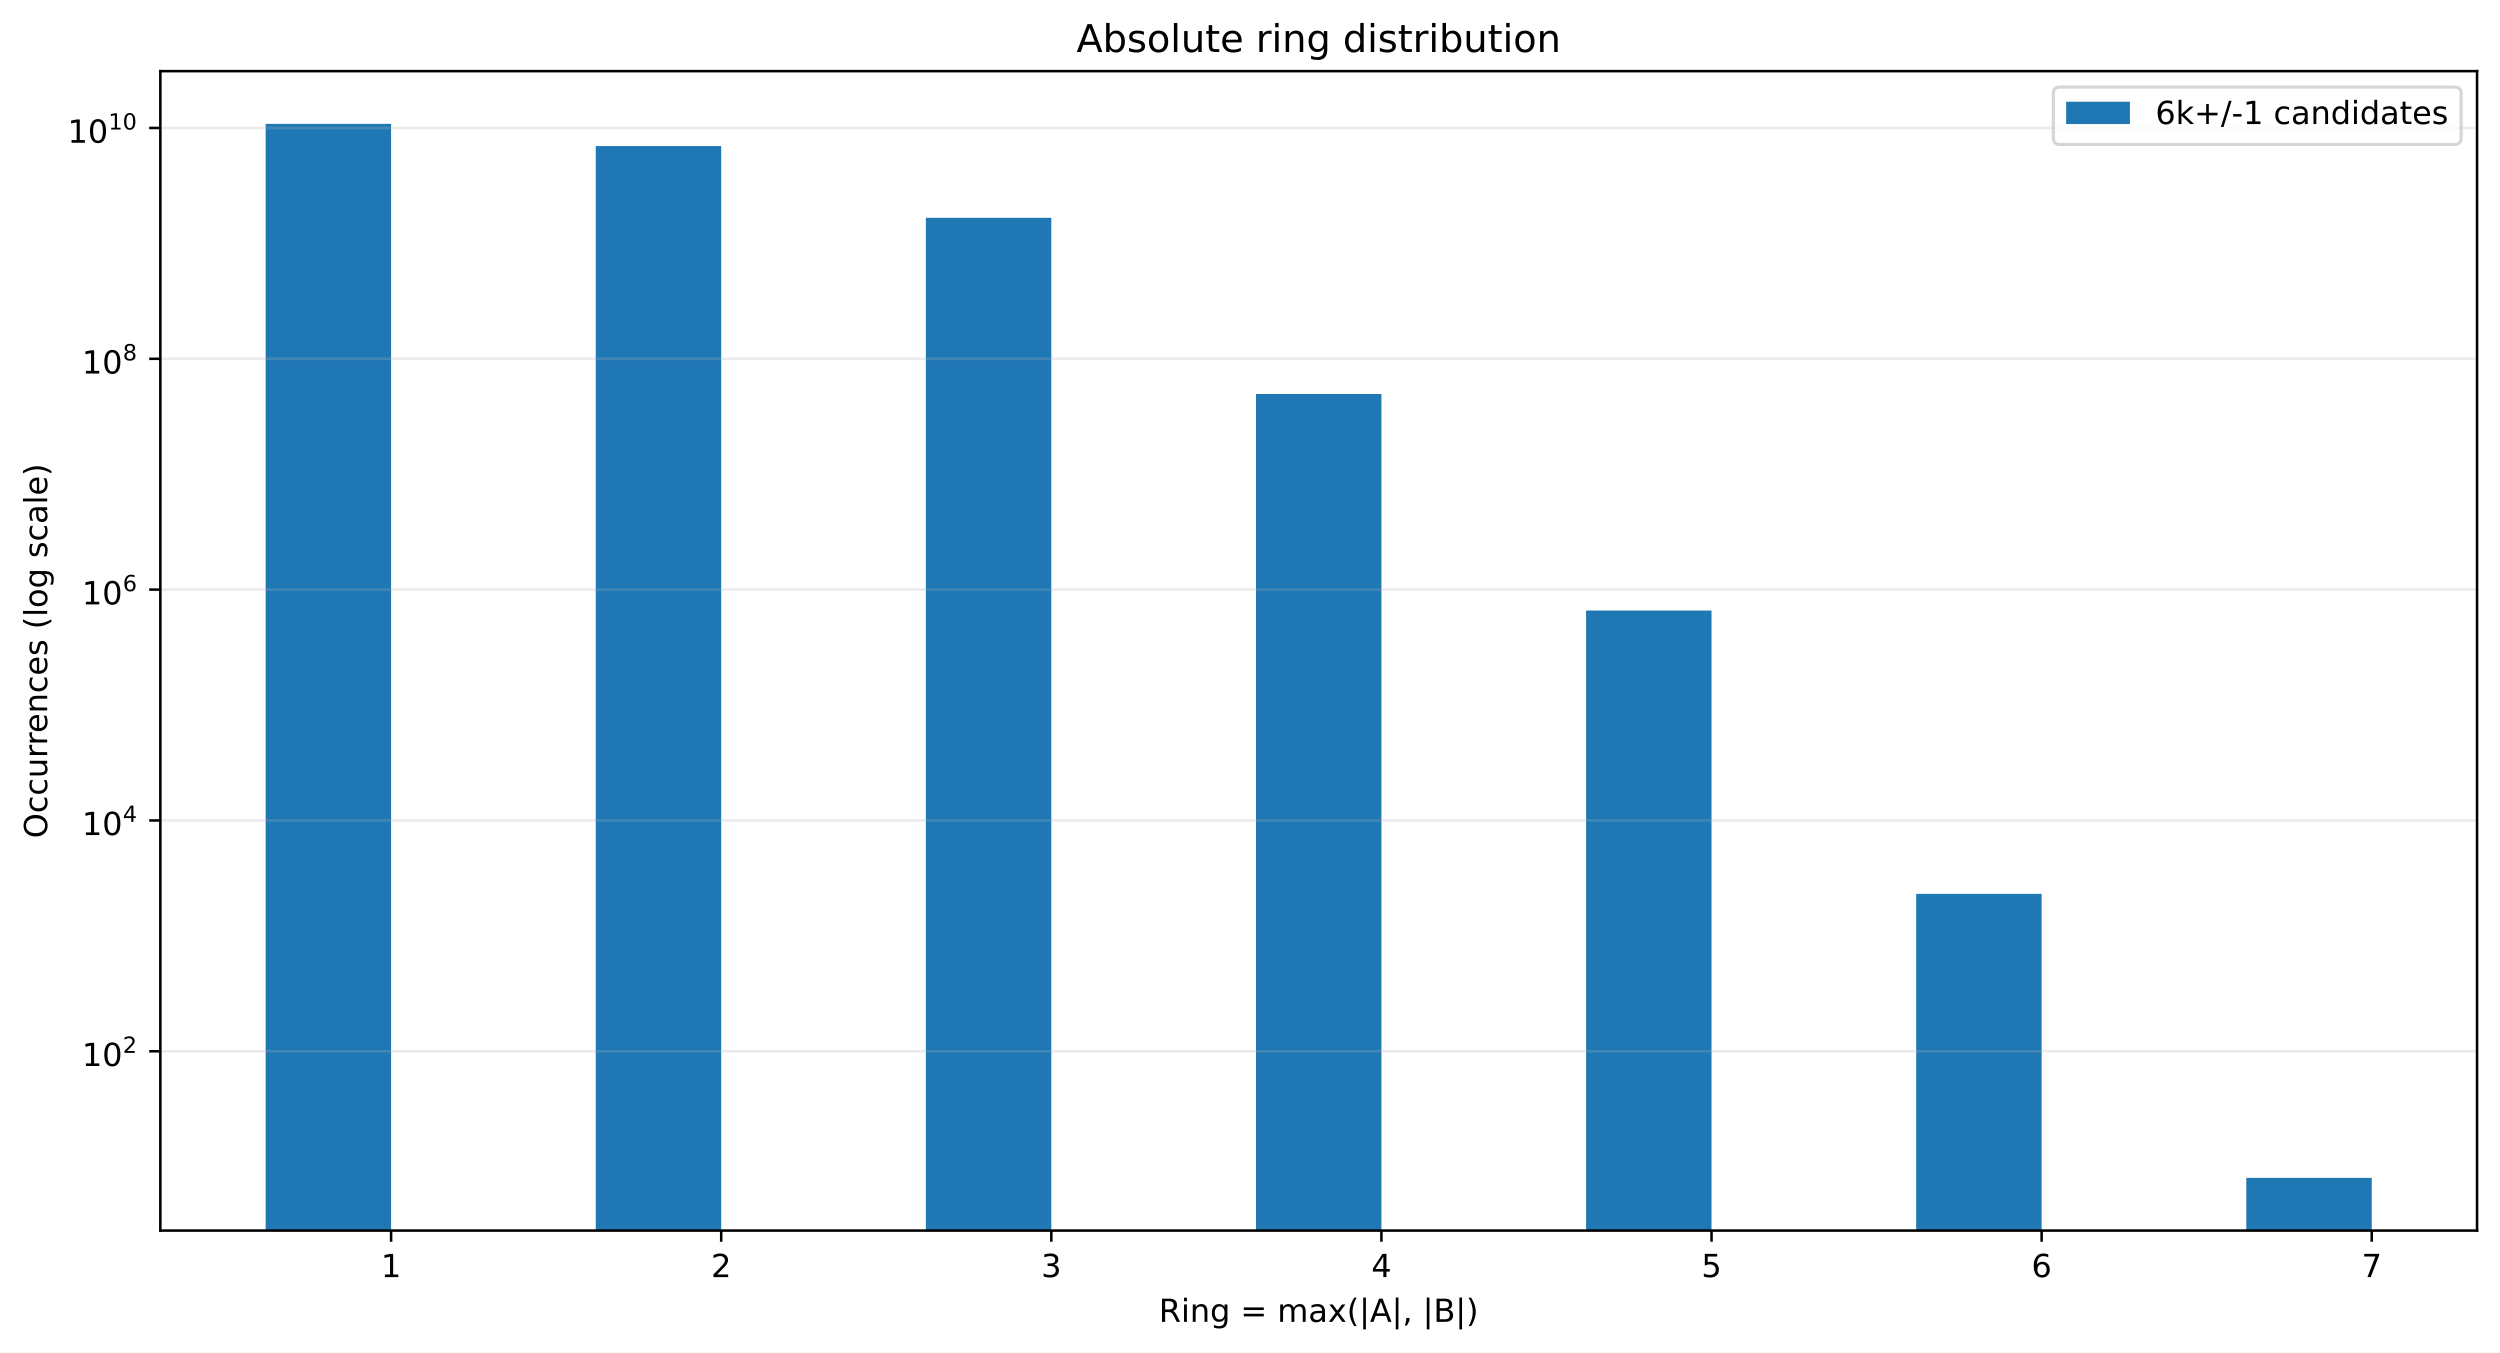
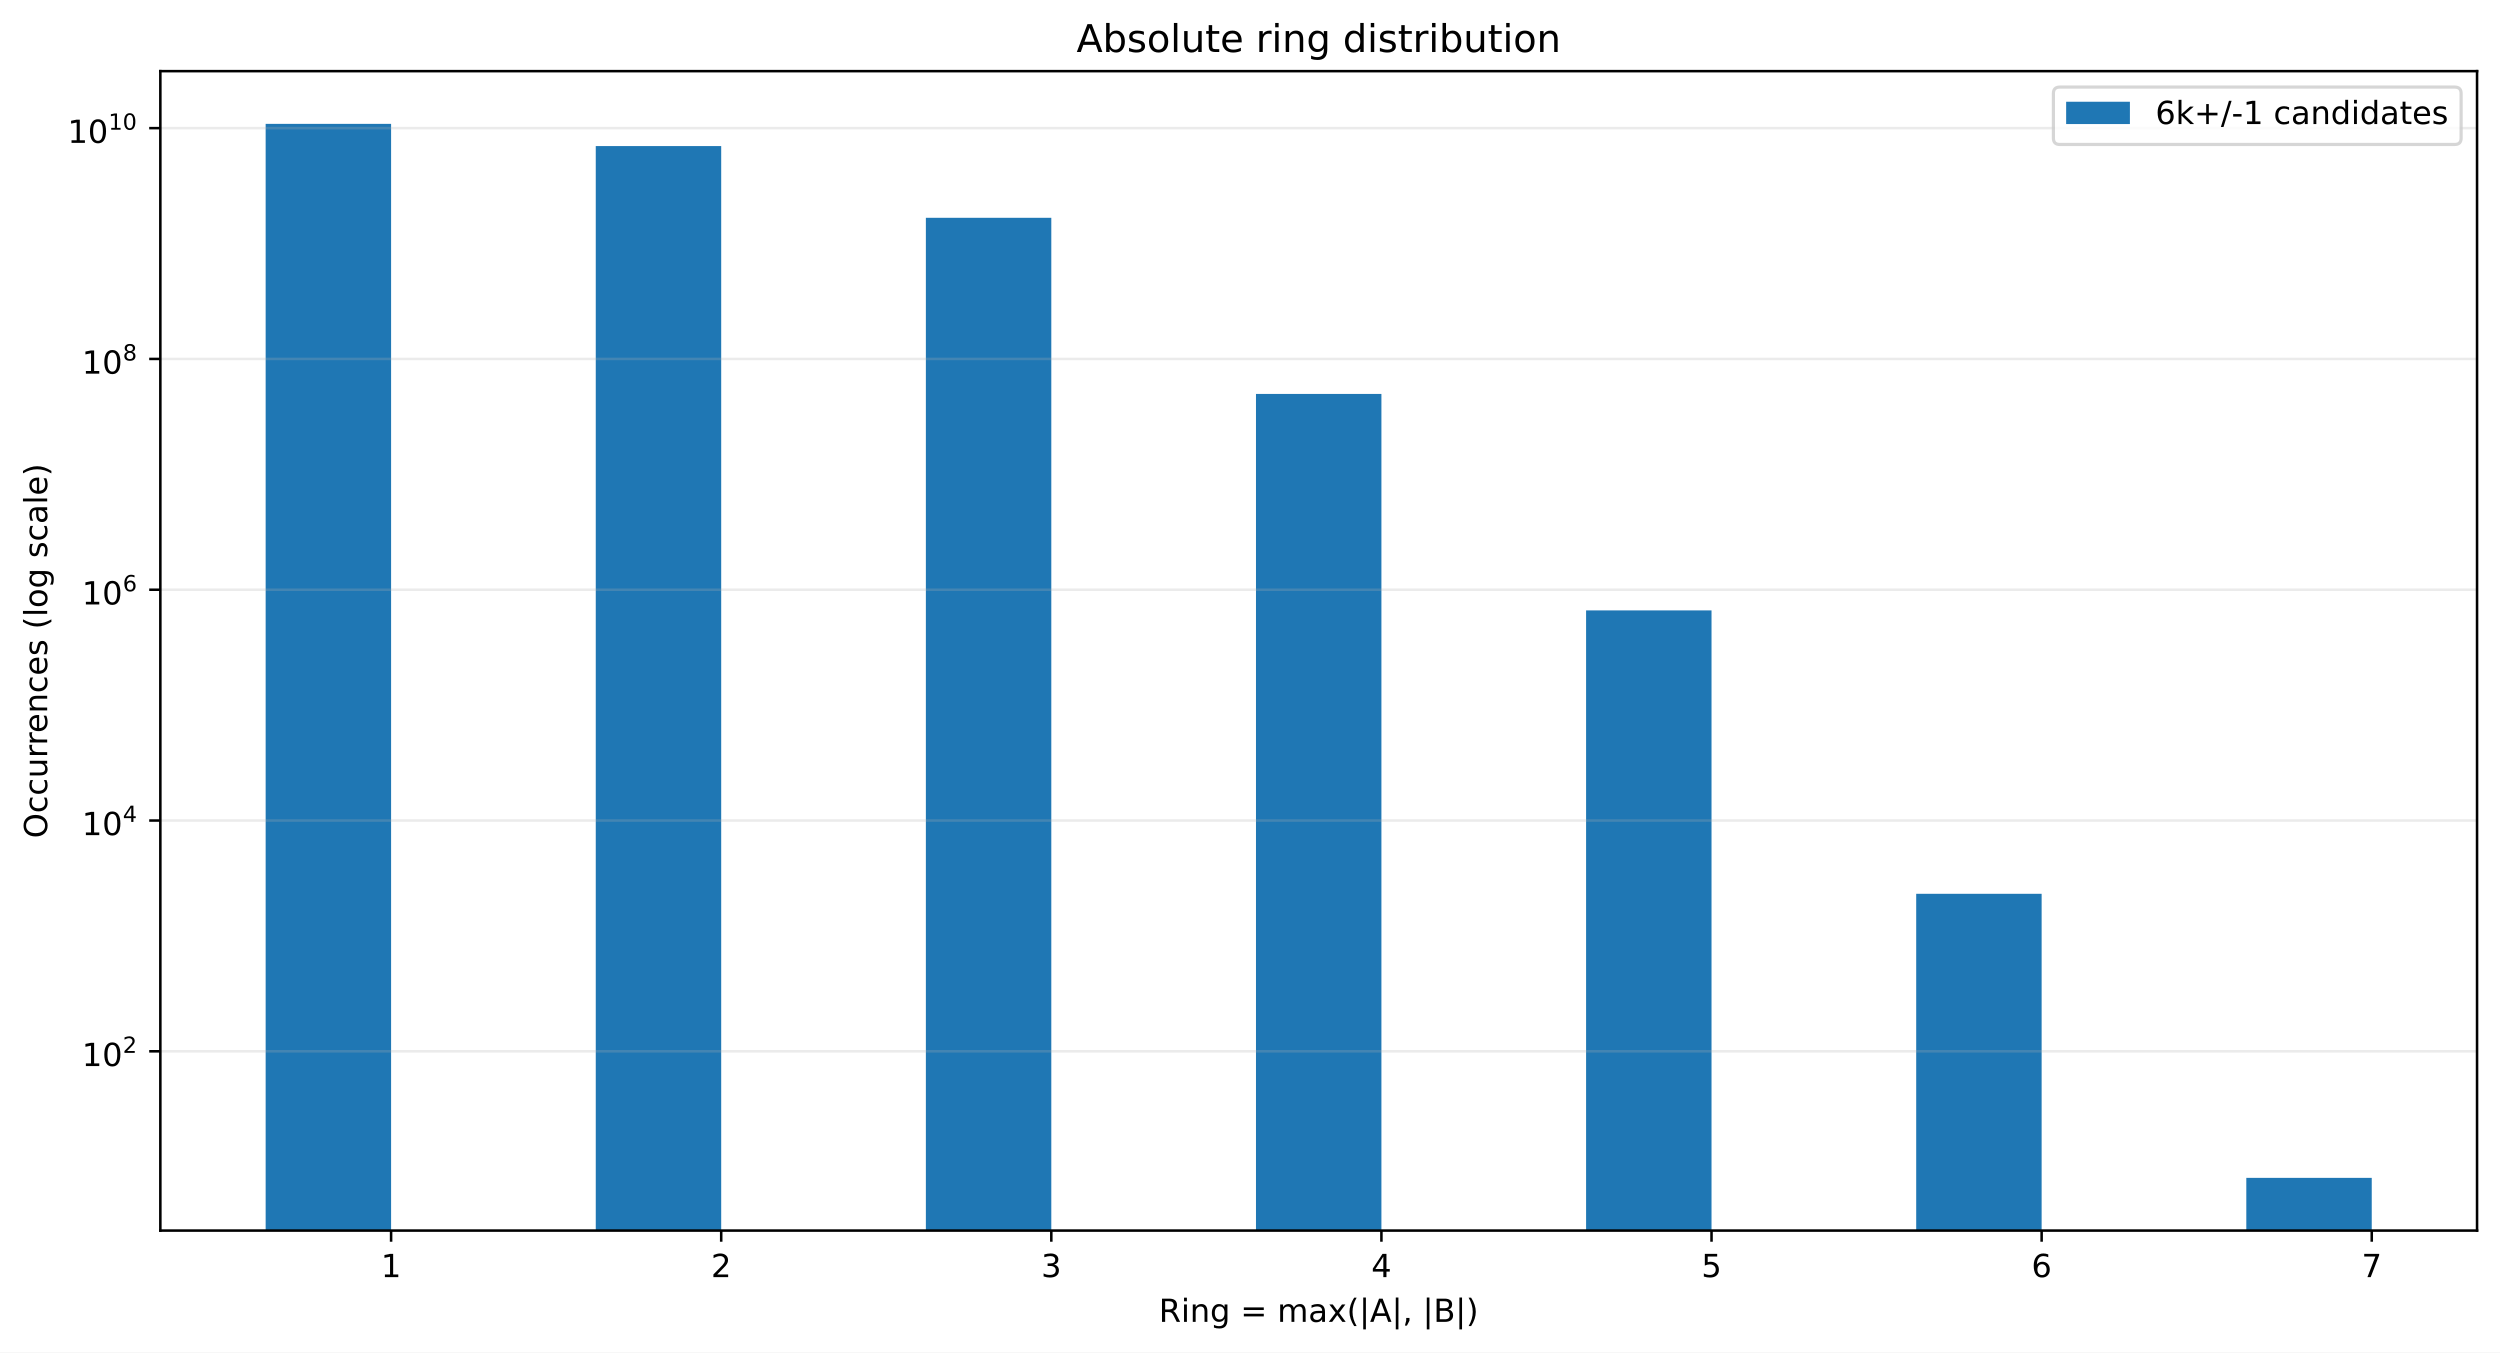
<svg xmlns="http://www.w3.org/2000/svg" xmlns:xlink="http://www.w3.org/1999/xlink" width="784.258pt" height="424.28pt" viewBox="0 0 784.258 424.28" version="1.1">
  <defs>
    <style type="text/css">*{stroke-linejoin: round; stroke-linecap: butt}</style>
  </defs>
  <g id="figure_1">
    <g id="patch_1">
      <path d="M 0 424.28  L 784.258 424.28  L 784.258 0  L 0 0  z " style="fill: #ffffff" />
    </g>
    <g id="axes_1">
      <g id="patch_2">
        <path d="M 50.301 386.036  L 777.058 386.036  L 777.058 22.318  L 50.301 22.318  z " style="fill: #ffffff" />
      </g>
      <g id="patch_3">
-         <path d="M 83.335 36607.61  L 122.687 36607.61  L 122.687 38.851  L 83.335 38.851  z " clip-path="url(#p9c3a311ed1)" style="fill: #1f77b4" />
+         <path d="M 83.335 36601.782  L 122.687 36601.782  L 122.687 38.851  L 83.335 38.851  z " clip-path="url(#p597dcb9a87)" style="fill: #1f77b4" />
      </g>
      <g id="patch_4">
-         <path d="M 186.891 36607.61  L 226.243 36607.61  L 226.243 45.82  L 186.891 45.82  z " clip-path="url(#p9c3a311ed1)" style="fill: #1f77b4" />
+         <path d="M 186.891 36601.782  L 226.243 36601.782  L 226.243 45.818  L 186.891 45.818  z " clip-path="url(#p597dcb9a87)" style="fill: #1f77b4" />
      </g>
      <g id="patch_5">
-         <path d="M 290.448 36607.61  L 329.799 36607.61  L 329.799 68.328  L 290.448 68.328  z " clip-path="url(#p9c3a311ed1)" style="fill: #1f77b4" />
+         <path d="M 290.448 36601.782  L 329.799 36601.782  L 329.799 68.323  L 290.448 68.323  z " clip-path="url(#p597dcb9a87)" style="fill: #1f77b4" />
      </g>
      <g id="patch_6">
-         <path d="M 394.004 36607.61  L 433.355 36607.61  L 433.355 123.599  L 394.004 123.599  z " clip-path="url(#p9c3a311ed1)" style="fill: #1f77b4" />
+         <path d="M 394.004 36601.782  L 433.355 36601.782  L 433.355 123.585  L 394.004 123.585  z " clip-path="url(#p597dcb9a87)" style="fill: #1f77b4" />
      </g>
      <g id="patch_7">
-         <path d="M 497.56 36607.61  L 536.912 36607.61  L 536.912 191.518  L 497.56 191.518  z " clip-path="url(#p9c3a311ed1)" style="fill: #1f77b4" />
+         <path d="M 497.56 36601.782  L 536.912 36601.782  L 536.912 191.493  L 497.56 191.493  z " clip-path="url(#p597dcb9a87)" style="fill: #1f77b4" />
      </g>
      <g id="patch_8">
-         <path d="M 601.116 36607.61  L 640.468 36607.61  L 640.468 280.405  L 601.116 280.405  z " clip-path="url(#p9c3a311ed1)" style="fill: #1f77b4" />
+         <path d="M 601.116 36601.782  L 640.468 36601.782  L 640.468 280.386  L 601.116 280.386  z " clip-path="url(#p597dcb9a87)" style="fill: #1f77b4" />
      </g>
      <g id="patch_9">
-         <path d="M 704.673 36607.61  L 744.024 36607.61  L 744.024 369.503  L 704.673 369.503  z " clip-path="url(#p9c3a311ed1)" style="fill: #1f77b4" />
+         <path d="M 704.673 36601.782  L 744.024 36601.782  L 744.024 369.503  L 704.673 369.503  z " clip-path="url(#p597dcb9a87)" style="fill: #1f77b4" />
      </g>
      <g id="matplotlib.axis_1">
        <g id="xtick_1">
          <g id="line2d_1">
            <defs>
-               <path id="m07a23d45d2" d="M 0 0  L 0 3.5  " style="stroke: #000000; stroke-width: 0.8" />
+               <path id="mcfada1749c" d="M 0 0  L 0 3.5  " style="stroke: #000000; stroke-width: 0.8" />
            </defs>
            <g>
-               <use xlink:href="#m07a23d45d2" x="122.687" y="386.036" style="stroke: #000000; stroke-width: 0.8" />
+               <use xlink:href="#mcfada1749c" x="122.687" y="386.036" style="stroke: #000000; stroke-width: 0.8" />
            </g>
          </g>
          <g id="text_1">
            <g transform="translate(119.5053 400.6334) scale(0.1 -0.1)">
              <defs>
                <path id="DejaVuSans-14" d="M 794 531  L 1825 531  L 1825 4091  L 703 3866  L 703 4441  L 1819 4666  L 2450 4666  L 2450 531  L 3481 531  L 3481 0  L 794 0  L 794 531  z " transform="scale(0.015625)" />
              </defs>
              <use xlink:href="#DejaVuSans-14" />
            </g>
          </g>
        </g>
        <g id="xtick_2">
          <g id="line2d_2">
            <g>
-               <use xlink:href="#m07a23d45d2" x="226.243" y="386.036" style="stroke: #000000; stroke-width: 0.8" />
+               <use xlink:href="#mcfada1749c" x="226.243" y="386.036" style="stroke: #000000; stroke-width: 0.8" />
            </g>
          </g>
          <g id="text_2">
            <g transform="translate(223.0616 400.6334) scale(0.1 -0.1)">
              <defs>
                <path id="DejaVuSans-15" d="M 1228 531  L 3431 531  L 3431 0  L 469 0  L 469 531  Q 828 903 1448 1529  Q 2069 2156 2228 2338  Q 2531 2678 2651 2914  Q 2772 3150 2772 3378  Q 2772 3750 2511 3984  Q 2250 4219 1831 4219  Q 1534 4219 1204 4116  Q 875 4013 500 3803  L 500 4441  Q 881 4594 1212 4672  Q 1544 4750 1819 4750  Q 2544 4750 2975 4387  Q 3406 4025 3406 3419  Q 3406 3131 3298 2873  Q 3191 2616 2906 2266  Q 2828 2175 2409 1742  Q 1991 1309 1228 531  z " transform="scale(0.015625)" />
              </defs>
              <use xlink:href="#DejaVuSans-15" />
            </g>
          </g>
        </g>
        <g id="xtick_3">
          <g id="line2d_3">
            <g>
-               <use xlink:href="#m07a23d45d2" x="329.799" y="386.036" style="stroke: #000000; stroke-width: 0.8" />
+               <use xlink:href="#mcfada1749c" x="329.799" y="386.036" style="stroke: #000000; stroke-width: 0.8" />
            </g>
          </g>
          <g id="text_3">
            <g transform="translate(326.6178 400.6334) scale(0.1 -0.1)">
              <defs>
                <path id="DejaVuSans-16" d="M 2597 2516  Q 3050 2419 3304 2112  Q 3559 1806 3559 1356  Q 3559 666 3084 287  Q 2609 -91 1734 -91  Q 1441 -91 1130 -33  Q 819 25 488 141  L 488 750  Q 750 597 1062 519  Q 1375 441 1716 441  Q 2309 441 2620 675  Q 2931 909 2931 1356  Q 2931 1769 2642 2001  Q 2353 2234 1838 2234  L 1294 2234  L 1294 2753  L 1863 2753  Q 2328 2753 2575 2939  Q 2822 3125 2822 3475  Q 2822 3834 2567 4026  Q 2313 4219 1838 4219  Q 1578 4219 1281 4162  Q 984 4106 628 3988  L 628 4550  Q 988 4650 1302 4700  Q 1616 4750 1894 4750  Q 2613 4750 3031 4423  Q 3450 4097 3450 3541  Q 3450 3153 3228 2886  Q 3006 2619 2597 2516  z " transform="scale(0.015625)" />
              </defs>
              <use xlink:href="#DejaVuSans-16" />
            </g>
          </g>
        </g>
        <g id="xtick_4">
          <g id="line2d_4">
            <g>
-               <use xlink:href="#m07a23d45d2" x="433.355" y="386.036" style="stroke: #000000; stroke-width: 0.8" />
+               <use xlink:href="#mcfada1749c" x="433.355" y="386.036" style="stroke: #000000; stroke-width: 0.8" />
            </g>
          </g>
          <g id="text_4">
            <g transform="translate(430.174 400.6334) scale(0.1 -0.1)">
              <defs>
                <path id="DejaVuSans-17" d="M 2419 4116  L 825 1625  L 2419 1625  L 2419 4116  z M 2253 4666  L 3047 4666  L 3047 1625  L 3713 1625  L 3713 1100  L 3047 1100  L 3047 0  L 2419 0  L 2419 1100  L 313 1100  L 313 1709  L 2253 4666  z " transform="scale(0.015625)" />
              </defs>
              <use xlink:href="#DejaVuSans-17" />
            </g>
          </g>
        </g>
        <g id="xtick_5">
          <g id="line2d_5">
            <g>
-               <use xlink:href="#m07a23d45d2" x="536.912" y="386.036" style="stroke: #000000; stroke-width: 0.8" />
+               <use xlink:href="#mcfada1749c" x="536.912" y="386.036" style="stroke: #000000; stroke-width: 0.8" />
            </g>
          </g>
          <g id="text_5">
            <g transform="translate(533.7303 400.6334) scale(0.1 -0.1)">
              <defs>
                <path id="DejaVuSans-18" d="M 691 4666  L 3169 4666  L 3169 4134  L 1269 4134  L 1269 2991  Q 1406 3038 1543 3061  Q 1681 3084 1819 3084  Q 2600 3084 3056 2656  Q 3513 2228 3513 1497  Q 3513 744 3044 326  Q 2575 -91 1722 -91  Q 1428 -91 1123 -41  Q 819 9 494 109  L 494 744  Q 775 591 1075 516  Q 1375 441 1709 441  Q 2250 441 2565 725  Q 2881 1009 2881 1497  Q 2881 1984 2565 2268  Q 2250 2553 1709 2553  Q 1456 2553 1204 2497  Q 953 2441 691 2322  L 691 4666  z " transform="scale(0.015625)" />
              </defs>
              <use xlink:href="#DejaVuSans-18" />
            </g>
          </g>
        </g>
        <g id="xtick_6">
          <g id="line2d_6">
            <g>
-               <use xlink:href="#m07a23d45d2" x="640.468" y="386.036" style="stroke: #000000; stroke-width: 0.8" />
+               <use xlink:href="#mcfada1749c" x="640.468" y="386.036" style="stroke: #000000; stroke-width: 0.8" />
            </g>
          </g>
          <g id="text_6">
            <g transform="translate(637.2865 400.6334) scale(0.1 -0.1)">
              <defs>
                <path id="DejaVuSans-19" d="M 2113 2584  Q 1688 2584 1439 2293  Q 1191 2003 1191 1497  Q 1191 994 1439 701  Q 1688 409 2113 409  Q 2538 409 2786 701  Q 3034 994 3034 1497  Q 3034 2003 2786 2293  Q 2538 2584 2113 2584  z M 3366 4563  L 3366 3988  Q 3128 4100 2886 4159  Q 2644 4219 2406 4219  Q 1781 4219 1451 3797  Q 1122 3375 1075 2522  Q 1259 2794 1537 2939  Q 1816 3084 2150 3084  Q 2853 3084 3261 2657  Q 3669 2231 3669 1497  Q 3669 778 3244 343  Q 2819 -91 2113 -91  Q 1303 -91 875 529  Q 447 1150 447 2328  Q 447 3434 972 4092  Q 1497 4750 2381 4750  Q 2619 4750 2861 4703  Q 3103 4656 3366 4563  z " transform="scale(0.015625)" />
              </defs>
              <use xlink:href="#DejaVuSans-19" />
            </g>
          </g>
        </g>
        <g id="xtick_7">
          <g id="line2d_7">
            <g>
-               <use xlink:href="#m07a23d45d2" x="744.024" y="386.036" style="stroke: #000000; stroke-width: 0.8" />
+               <use xlink:href="#mcfada1749c" x="744.024" y="386.036" style="stroke: #000000; stroke-width: 0.8" />
            </g>
          </g>
          <g id="text_7">
            <g transform="translate(740.8427 400.6334) scale(0.1 -0.1)">
              <defs>
                <path id="DejaVuSans-1a" d="M 525 4666  L 3525 4666  L 3525 4397  L 1831 0  L 1172 0  L 2766 4134  L 525 4134  L 525 4666  z " transform="scale(0.015625)" />
              </defs>
              <use xlink:href="#DejaVuSans-1a" />
            </g>
          </g>
        </g>
        <g id="text_8">
          <g transform="translate(363.5437 414.678) scale(0.1 -0.1)">
            <defs>
              <path id="DejaVuSans-35" d="M 2841 2188  Q 3044 2119 3236 1894  Q 3428 1669 3622 1275  L 4263 0  L 3584 0  L 2988 1197  Q 2756 1666 2539 1819  Q 2322 1972 1947 1972  L 1259 1972  L 1259 0  L 628 0  L 628 4666  L 2053 4666  Q 2853 4666 3247 4331  Q 3641 3997 3641 3322  Q 3641 2881 3436 2590  Q 3231 2300 2841 2188  z M 1259 4147  L 1259 2491  L 2053 2491  Q 2509 2491 2742 2702  Q 2975 2913 2975 3322  Q 2975 3731 2742 3939  Q 2509 4147 2053 4147  L 1259 4147  z " transform="scale(0.015625)" />
              <path id="DejaVuSans-4c" d="M 603 3500  L 1178 3500  L 1178 0  L 603 0  L 603 3500  z M 603 4863  L 1178 4863  L 1178 4134  L 603 4134  L 603 4863  z " transform="scale(0.015625)" />
              <path id="DejaVuSans-51" d="M 3513 2113  L 3513 0  L 2938 0  L 2938 2094  Q 2938 2591 2744 2837  Q 2550 3084 2163 3084  Q 1697 3084 1428 2787  Q 1159 2491 1159 1978  L 1159 0  L 581 0  L 581 3500  L 1159 3500  L 1159 2956  Q 1366 3272 1645 3428  Q 1925 3584 2291 3584  Q 2894 3584 3203 3211  Q 3513 2838 3513 2113  z " transform="scale(0.015625)" />
              <path id="DejaVuSans-4a" d="M 2906 1791  Q 2906 2416 2648 2759  Q 2391 3103 1925 3103  Q 1463 3103 1205 2759  Q 947 2416 947 1791  Q 947 1169 1205 825  Q 1463 481 1925 481  Q 2391 481 2648 825  Q 2906 1169 2906 1791  z M 3481 434  Q 3481 -459 3084 -895  Q 2688 -1331 1869 -1331  Q 1566 -1331 1297 -1286  Q 1028 -1241 775 -1147  L 775 -588  Q 1028 -725 1275 -790  Q 1522 -856 1778 -856  Q 2344 -856 2625 -561  Q 2906 -266 2906 331  L 2906 616  Q 2728 306 2450 153  Q 2172 0 1784 0  Q 1141 0 747 490  Q 353 981 353 1791  Q 353 2603 747 3093  Q 1141 3584 1784 3584  Q 2172 3584 2450 3431  Q 2728 3278 2906 2969  L 2906 3500  L 3481 3500  L 3481 434  z " transform="scale(0.015625)" />
              <path id="DejaVuSans-3" transform="scale(0.015625)" />
              <path id="DejaVuSans-20" d="M 678 2906  L 4684 2906  L 4684 2381  L 678 2381  L 678 2906  z M 678 1631  L 4684 1631  L 4684 1100  L 678 1100  L 678 1631  z " transform="scale(0.015625)" />
              <path id="DejaVuSans-50" d="M 3328 2828  Q 3544 3216 3844 3400  Q 4144 3584 4550 3584  Q 5097 3584 5394 3201  Q 5691 2819 5691 2113  L 5691 0  L 5113 0  L 5113 2094  Q 5113 2597 4934 2840  Q 4756 3084 4391 3084  Q 3944 3084 3684 2787  Q 3425 2491 3425 1978  L 3425 0  L 2847 0  L 2847 2094  Q 2847 2600 2669 2842  Q 2491 3084 2119 3084  Q 1678 3084 1418 2786  Q 1159 2488 1159 1978  L 1159 0  L 581 0  L 581 3500  L 1159 3500  L 1159 2956  Q 1356 3278 1631 3431  Q 1906 3584 2284 3584  Q 2666 3584 2933 3390  Q 3200 3197 3328 2828  z " transform="scale(0.015625)" />
              <path id="DejaVuSans-44" d="M 2194 1759  Q 1497 1759 1228 1600  Q 959 1441 959 1056  Q 959 750 1161 570  Q 1363 391 1709 391  Q 2188 391 2477 730  Q 2766 1069 2766 1631  L 2766 1759  L 2194 1759  z M 3341 1997  L 3341 0  L 2766 0  L 2766 531  Q 2569 213 2275 61  Q 1981 -91 1556 -91  Q 1019 -91 701 211  Q 384 513 384 1019  Q 384 1609 779 1909  Q 1175 2209 1959 2209  L 2766 2209  L 2766 2266  Q 2766 2663 2505 2880  Q 2244 3097 1772 3097  Q 1472 3097 1187 3025  Q 903 2953 641 2809  L 641 3341  Q 956 3463 1253 3523  Q 1550 3584 1831 3584  Q 2591 3584 2966 3190  Q 3341 2797 3341 1997  z " transform="scale(0.015625)" />
              <path id="DejaVuSans-5b" d="M 3513 3500  L 2247 1797  L 3578 0  L 2900 0  L 1881 1375  L 863 0  L 184 0  L 1544 1831  L 300 3500  L 978 3500  L 1906 2253  L 2834 3500  L 3513 3500  z " transform="scale(0.015625)" />
              <path id="DejaVuSans-b" d="M 1984 4856  Q 1566 4138 1362 3434  Q 1159 2731 1159 2009  Q 1159 1288 1364 580  Q 1569 -128 1984 -844  L 1484 -844  Q 1016 -109 783 600  Q 550 1309 550 2009  Q 550 2706 781 3412  Q 1013 4119 1484 4856  L 1984 4856  z " transform="scale(0.015625)" />
              <path id="DejaVuSans-5f" d="M 1344 4891  L 1344 -1509  L 813 -1509  L 813 4891  L 1344 4891  z " transform="scale(0.015625)" />
              <path id="DejaVuSans-24" d="M 2188 4044  L 1331 1722  L 3047 1722  L 2188 4044  z M 1831 4666  L 2547 4666  L 4325 0  L 3669 0  L 3244 1197  L 1141 1197  L 716 0  L 50 0  L 1831 4666  z " transform="scale(0.015625)" />
              <path id="DejaVuSans-f" d="M 750 794  L 1409 794  L 1409 256  L 897 -744  L 494 -744  L 750 256  L 750 794  z " transform="scale(0.015625)" />
              <path id="DejaVuSans-25" d="M 1259 2228  L 1259 519  L 2272 519  Q 2781 519 3026 730  Q 3272 941 3272 1375  Q 3272 1813 3026 2020  Q 2781 2228 2272 2228  L 1259 2228  z M 1259 4147  L 1259 2741  L 2194 2741  Q 2656 2741 2882 2914  Q 3109 3088 3109 3444  Q 3109 3797 2882 3972  Q 2656 4147 2194 4147  L 1259 4147  z M 628 4666  L 2241 4666  Q 2963 4666 3353 4366  Q 3744 4066 3744 3513  Q 3744 3084 3544 2831  Q 3344 2578 2956 2516  Q 3422 2416 3680 2098  Q 3938 1781 3938 1306  Q 3938 681 3513 340  Q 3088 0 2303 0  L 628 0  L 628 4666  z " transform="scale(0.015625)" />
              <path id="DejaVuSans-c" d="M 513 4856  L 1013 4856  Q 1481 4119 1714 3412  Q 1947 2706 1947 2009  Q 1947 1309 1714 600  Q 1481 -109 1013 -844  L 513 -844  Q 928 -128 1133 580  Q 1338 1288 1338 2009  Q 1338 2731 1133 3434  Q 928 4138 513 4856  z " transform="scale(0.015625)" />
            </defs>
            <use xlink:href="#DejaVuSans-35" />
            <use xlink:href="#DejaVuSans-4c" transform="translate(69.48438 0)" />
            <use xlink:href="#DejaVuSans-51" transform="translate(97.26562 0)" />
            <use xlink:href="#DejaVuSans-4a" transform="translate(160.6406 0)" />
            <use xlink:href="#DejaVuSans-3" transform="translate(224.125 0)" />
            <use xlink:href="#DejaVuSans-20" transform="translate(255.9062 0)" />
            <use xlink:href="#DejaVuSans-3" transform="translate(339.7031 0)" />
            <use xlink:href="#DejaVuSans-50" transform="translate(371.4844 0)" />
            <use xlink:href="#DejaVuSans-44" transform="translate(468.8906 0)" />
            <use xlink:href="#DejaVuSans-5b" transform="translate(530.1719 0)" />
            <use xlink:href="#DejaVuSans-b" transform="translate(589.3594 0)" />
            <use xlink:href="#DejaVuSans-5f" transform="translate(628.375 0)" />
            <use xlink:href="#DejaVuSans-24" transform="translate(662.0625 0)" />
            <use xlink:href="#DejaVuSans-5f" transform="translate(730.4688 0)" />
            <use xlink:href="#DejaVuSans-f" transform="translate(764.1562 0)" />
            <use xlink:href="#DejaVuSans-3" transform="translate(795.9375 0)" />
            <use xlink:href="#DejaVuSans-5f" transform="translate(827.7188 0)" />
            <use xlink:href="#DejaVuSans-25" transform="translate(861.4062 0)" />
            <use xlink:href="#DejaVuSans-5f" transform="translate(930.0156 0)" />
            <use xlink:href="#DejaVuSans-c" transform="translate(963.7031 0)" />
          </g>
        </g>
      </g>
      <g id="matplotlib.axis_2">
        <g id="ytick_1">
          <g id="line2d_8">
-             <path d="M 50.301 329.789  L 777.058 329.789  " clip-path="url(#p9c3a311ed1)" style="fill: none; stroke: #b0b0b0; stroke-opacity: 0.25; stroke-width: 0.8; stroke-linecap: square" />
+             <path d="M 50.301 329.795  L 777.058 329.795  " clip-path="url(#p597dcb9a87)" style="fill: none; stroke: #b0b0b0; stroke-opacity: 0.25; stroke-width: 0.8; stroke-linecap: square" />
          </g>
          <g id="line2d_9">
            <defs>
-               <path id="ma58ba9528b" d="M 0 0  L -3.5 0  " style="stroke: #000000; stroke-width: 0.8" />
+               <path id="m81415a5c2e" d="M 0 0  L -3.5 0  " style="stroke: #000000; stroke-width: 0.8" />
            </defs>
            <g>
-               <use xlink:href="#ma58ba9528b" x="50.301" y="329.789" style="stroke: #000000; stroke-width: 0.8" />
+               <use xlink:href="#m81415a5c2e" x="50.301" y="329.795" style="stroke: #000000; stroke-width: 0.8" />
            </g>
          </g>
          <g id="text_9">
-             <g transform="translate(25.70078 334.4891) scale(0.1 -0.1)">
+             <g transform="translate(25.70078 334.4955) scale(0.1 -0.1)">
              <defs>
                <path id="DejaVuSans-13" d="M 2034 4250  Q 1547 4250 1301 3770  Q 1056 3291 1056 2328  Q 1056 1369 1301 889  Q 1547 409 2034 409  Q 2525 409 2770 889  Q 3016 1369 3016 2328  Q 3016 3291 2770 3770  Q 2525 4250 2034 4250  z M 2034 4750  Q 2819 4750 3233 4129  Q 3647 3509 3647 2328  Q 3647 1150 3233 529  Q 2819 -91 2034 -91  Q 1250 -91 836 529  Q 422 1150 422 2328  Q 422 3509 836 4129  Q 1250 4750 2034 4750  z " transform="scale(0.015625)" />
              </defs>
              <use xlink:href="#DejaVuSans-14" transform="translate(0 0.746875)" />
              <use xlink:href="#DejaVuSans-13" transform="translate(63.62305 0.746875)" />
              <use xlink:href="#DejaVuSans-15" transform="translate(128.2031 42.04688) scale(0.7)" />
            </g>
          </g>
        </g>
        <g id="ytick_2">
          <g id="line2d_10">
-             <path d="M 50.301 257.378  L 777.058 257.378  " clip-path="url(#p9c3a311ed1)" style="fill: none; stroke: #b0b0b0; stroke-opacity: 0.25; stroke-width: 0.8; stroke-linecap: square" />
+             <path d="M 50.301 257.396  L 777.058 257.396  " clip-path="url(#p597dcb9a87)" style="fill: none; stroke: #b0b0b0; stroke-opacity: 0.25; stroke-width: 0.8; stroke-linecap: square" />
          </g>
          <g id="line2d_11">
            <g>
-               <use xlink:href="#ma58ba9528b" x="50.301" y="257.378" style="stroke: #000000; stroke-width: 0.8" />
+               <use xlink:href="#m81415a5c2e" x="50.301" y="257.396" style="stroke: #000000; stroke-width: 0.8" />
            </g>
          </g>
          <g id="text_10">
-             <g transform="translate(25.70078 262.0283) scale(0.1 -0.1)">
+             <g transform="translate(25.70078 262.0463) scale(0.1 -0.1)">
              <use xlink:href="#DejaVuSans-14" transform="translate(0 0.665625)" />
              <use xlink:href="#DejaVuSans-13" transform="translate(63.62305 0.665625)" />
              <use xlink:href="#DejaVuSans-17" transform="translate(128.2031 41.96563) scale(0.7)" />
            </g>
          </g>
        </g>
        <g id="ytick_3">
          <g id="line2d_12">
-             <path d="M 50.301 184.967  L 777.058 184.967  " clip-path="url(#p9c3a311ed1)" style="fill: none; stroke: #b0b0b0; stroke-opacity: 0.25; stroke-width: 0.8; stroke-linecap: square" />
+             <path d="M 50.301 184.997  L 777.058 184.997  " clip-path="url(#p597dcb9a87)" style="fill: none; stroke: #b0b0b0; stroke-opacity: 0.25; stroke-width: 0.8; stroke-linecap: square" />
          </g>
          <g id="line2d_13">
            <g>
-               <use xlink:href="#ma58ba9528b" x="50.301" y="184.967" style="stroke: #000000; stroke-width: 0.8" />
+               <use xlink:href="#m81415a5c2e" x="50.301" y="184.997" style="stroke: #000000; stroke-width: 0.8" />
            </g>
          </g>
          <g id="text_11">
-             <g transform="translate(25.70078 189.6674) scale(0.1 -0.1)">
+             <g transform="translate(25.70078 189.6971) scale(0.1 -0.1)">
              <use xlink:href="#DejaVuSans-14" transform="translate(0 0.746875)" />
              <use xlink:href="#DejaVuSans-13" transform="translate(63.62305 0.746875)" />
              <use xlink:href="#DejaVuSans-19" transform="translate(128.2031 42.04688) scale(0.7)" />
            </g>
          </g>
        </g>
        <g id="ytick_4">
          <g id="line2d_14">
-             <path d="M 50.301 112.557  L 777.058 112.557  " clip-path="url(#p9c3a311ed1)" style="fill: none; stroke: #b0b0b0; stroke-opacity: 0.25; stroke-width: 0.8; stroke-linecap: square" />
+             <path d="M 50.301 112.598  L 777.058 112.598  " clip-path="url(#p597dcb9a87)" style="fill: none; stroke: #b0b0b0; stroke-opacity: 0.25; stroke-width: 0.8; stroke-linecap: square" />
          </g>
          <g id="line2d_15">
            <g>
-               <use xlink:href="#ma58ba9528b" x="50.301" y="112.557" style="stroke: #000000; stroke-width: 0.8" />
+               <use xlink:href="#m81415a5c2e" x="50.301" y="112.598" style="stroke: #000000; stroke-width: 0.8" />
            </g>
          </g>
          <g id="text_12">
-             <g transform="translate(25.70078 117.2566) scale(0.1 -0.1)">
+             <g transform="translate(25.70078 117.2979) scale(0.1 -0.1)">
              <defs>
                <path id="DejaVuSans-1b" d="M 2034 2216  Q 1584 2216 1326 1975  Q 1069 1734 1069 1313  Q 1069 891 1326 650  Q 1584 409 2034 409  Q 2484 409 2743 651  Q 3003 894 3003 1313  Q 3003 1734 2745 1975  Q 2488 2216 2034 2216  z M 1403 2484  Q 997 2584 770 2862  Q 544 3141 544 3541  Q 544 4100 942 4425  Q 1341 4750 2034 4750  Q 2731 4750 3128 4425  Q 3525 4100 3525 3541  Q 3525 3141 3298 2862  Q 3072 2584 2669 2484  Q 3125 2378 3379 2068  Q 3634 1759 3634 1313  Q 3634 634 3220 271  Q 2806 -91 2034 -91  Q 1263 -91 848 271  Q 434 634 434 1313  Q 434 1759 690 2068  Q 947 2378 1403 2484  z M 1172 3481  Q 1172 3119 1398 2916  Q 1625 2713 2034 2713  Q 2441 2713 2670 2916  Q 2900 3119 2900 3481  Q 2900 3844 2670 4047  Q 2441 4250 2034 4250  Q 1625 4250 1398 4047  Q 1172 3844 1172 3481  z " transform="scale(0.015625)" />
              </defs>
              <use xlink:href="#DejaVuSans-14" transform="translate(0 0.746875)" />
              <use xlink:href="#DejaVuSans-13" transform="translate(63.62305 0.746875)" />
              <use xlink:href="#DejaVuSans-1b" transform="translate(128.2031 42.04688) scale(0.7)" />
            </g>
          </g>
        </g>
        <g id="ytick_5">
          <g id="line2d_16">
-             <path d="M 50.301 40.146  L 777.058 40.146  " clip-path="url(#p9c3a311ed1)" style="fill: none; stroke: #b0b0b0; stroke-opacity: 0.25; stroke-width: 0.8; stroke-linecap: square" />
+             <path d="M 50.301 40.199  L 777.058 40.199  " clip-path="url(#p597dcb9a87)" style="fill: none; stroke: #b0b0b0; stroke-opacity: 0.25; stroke-width: 0.8; stroke-linecap: square" />
          </g>
          <g id="line2d_17">
            <g>
-               <use xlink:href="#ma58ba9528b" x="50.301" y="40.146" style="stroke: #000000; stroke-width: 0.8" />
+               <use xlink:href="#m81415a5c2e" x="50.301" y="40.199" style="stroke: #000000; stroke-width: 0.8" />
            </g>
          </g>
          <g id="text_13">
-             <g transform="translate(21.20078 44.8458) scale(0.1 -0.1)">
+             <g transform="translate(21.20078 44.89877) scale(0.1 -0.1)">
              <use xlink:href="#DejaVuSans-14" transform="translate(0 0.746875)" />
              <use xlink:href="#DejaVuSans-13" transform="translate(63.62305 0.746875)" />
              <use xlink:href="#DejaVuSans-14" transform="translate(128.2031 42.04688) scale(0.7)" />
              <use xlink:href="#DejaVuSans-13" transform="translate(172.7393 42.04688) scale(0.7)" />
            </g>
          </g>
        </g>
        <g id="text_14">
          <g transform="translate(14.79844 262.9551) rotate(-90) scale(0.1 -0.1)">
            <defs>
              <path id="DejaVuSans-32" d="M 2522 4238  Q 1834 4238 1429 3725  Q 1025 3213 1025 2328  Q 1025 1447 1429 934  Q 1834 422 2522 422  Q 3209 422 3611 934  Q 4013 1447 4013 2328  Q 4013 3213 3611 3725  Q 3209 4238 2522 4238  z M 2522 4750  Q 3503 4750 4090 4092  Q 4678 3434 4678 2328  Q 4678 1225 4090 567  Q 3503 -91 2522 -91  Q 1538 -91 948 565  Q 359 1222 359 2328  Q 359 3434 948 4092  Q 1538 4750 2522 4750  z " transform="scale(0.015625)" />
              <path id="DejaVuSans-46" d="M 3122 3366  L 3122 2828  Q 2878 2963 2633 3030  Q 2388 3097 2138 3097  Q 1578 3097 1268 2742  Q 959 2388 959 1747  Q 959 1106 1268 751  Q 1578 397 2138 397  Q 2388 397 2633 464  Q 2878 531 3122 666  L 3122 134  Q 2881 22 2623 -34  Q 2366 -91 2075 -91  Q 1284 -91 818 406  Q 353 903 353 1747  Q 353 2603 823 3093  Q 1294 3584 2113 3584  Q 2378 3584 2631 3529  Q 2884 3475 3122 3366  z " transform="scale(0.015625)" />
              <path id="DejaVuSans-58" d="M 544 1381  L 544 3500  L 1119 3500  L 1119 1403  Q 1119 906 1312 657  Q 1506 409 1894 409  Q 2359 409 2629 706  Q 2900 1003 2900 1516  L 2900 3500  L 3475 3500  L 3475 0  L 2900 0  L 2900 538  Q 2691 219 2414 64  Q 2138 -91 1772 -91  Q 1169 -91 856 284  Q 544 659 544 1381  z M 1991 3584  L 1991 3584  z " transform="scale(0.015625)" />
              <path id="DejaVuSans-55" d="M 2631 2963  Q 2534 3019 2420 3045  Q 2306 3072 2169 3072  Q 1681 3072 1420 2755  Q 1159 2438 1159 1844  L 1159 0  L 581 0  L 581 3500  L 1159 3500  L 1159 2956  Q 1341 3275 1631 3429  Q 1922 3584 2338 3584  Q 2397 3584 2469 3576  Q 2541 3569 2628 3553  L 2631 2963  z " transform="scale(0.015625)" />
              <path id="DejaVuSans-48" d="M 3597 1894  L 3597 1613  L 953 1613  Q 991 1019 1311 708  Q 1631 397 2203 397  Q 2534 397 2845 478  Q 3156 559 3463 722  L 3463 178  Q 3153 47 2828 -22  Q 2503 -91 2169 -91  Q 1331 -91 842 396  Q 353 884 353 1716  Q 353 2575 817 3079  Q 1281 3584 2069 3584  Q 2775 3584 3186 3129  Q 3597 2675 3597 1894  z M 3022 2063  Q 3016 2534 2758 2815  Q 2500 3097 2075 3097  Q 1594 3097 1305 2825  Q 1016 2553 972 2059  L 3022 2063  z " transform="scale(0.015625)" />
              <path id="DejaVuSans-56" d="M 2834 3397  L 2834 2853  Q 2591 2978 2328 3040  Q 2066 3103 1784 3103  Q 1356 3103 1142 2972  Q 928 2841 928 2578  Q 928 2378 1081 2264  Q 1234 2150 1697 2047  L 1894 2003  Q 2506 1872 2764 1633  Q 3022 1394 3022 966  Q 3022 478 2636 193  Q 2250 -91 1575 -91  Q 1294 -91 989 -36  Q 684 19 347 128  L 347 722  Q 666 556 975 473  Q 1284 391 1588 391  Q 1994 391 2212 530  Q 2431 669 2431 922  Q 2431 1156 2273 1281  Q 2116 1406 1581 1522  L 1381 1569  Q 847 1681 609 1914  Q 372 2147 372 2553  Q 372 3047 722 3315  Q 1072 3584 1716 3584  Q 2034 3584 2315 3537  Q 2597 3491 2834 3397  z " transform="scale(0.015625)" />
              <path id="DejaVuSans-4f" d="M 603 4863  L 1178 4863  L 1178 0  L 603 0  L 603 4863  z " transform="scale(0.015625)" />
              <path id="DejaVuSans-52" d="M 1959 3097  Q 1497 3097 1228 2736  Q 959 2375 959 1747  Q 959 1119 1226 758  Q 1494 397 1959 397  Q 2419 397 2687 759  Q 2956 1122 2956 1747  Q 2956 2369 2687 2733  Q 2419 3097 1959 3097  z M 1959 3584  Q 2709 3584 3137 3096  Q 3566 2609 3566 1747  Q 3566 888 3137 398  Q 2709 -91 1959 -91  Q 1206 -91 779 398  Q 353 888 353 1747  Q 353 2609 779 3096  Q 1206 3584 1959 3584  z " transform="scale(0.015625)" />
            </defs>
            <use xlink:href="#DejaVuSans-32" />
            <use xlink:href="#DejaVuSans-46" transform="translate(78.71875 0)" />
            <use xlink:href="#DejaVuSans-46" transform="translate(133.7031 0)" />
            <use xlink:href="#DejaVuSans-58" transform="translate(188.6875 0)" />
            <use xlink:href="#DejaVuSans-55" transform="translate(252.0625 0)" />
            <use xlink:href="#DejaVuSans-55" transform="translate(291.4219 0)" />
            <use xlink:href="#DejaVuSans-48" transform="translate(330.3281 0)" />
            <use xlink:href="#DejaVuSans-51" transform="translate(391.8594 0)" />
            <use xlink:href="#DejaVuSans-46" transform="translate(455.2344 0)" />
            <use xlink:href="#DejaVuSans-48" transform="translate(510.2188 0)" />
            <use xlink:href="#DejaVuSans-56" transform="translate(571.75 0)" />
            <use xlink:href="#DejaVuSans-3" transform="translate(623.8438 0)" />
            <use xlink:href="#DejaVuSans-b" transform="translate(655.625 0)" />
            <use xlink:href="#DejaVuSans-4f" transform="translate(694.6406 0)" />
            <use xlink:href="#DejaVuSans-52" transform="translate(722.4219 0)" />
            <use xlink:href="#DejaVuSans-4a" transform="translate(783.6094 0)" />
            <use xlink:href="#DejaVuSans-3" transform="translate(847.0938 0)" />
            <use xlink:href="#DejaVuSans-56" transform="translate(878.875 0)" />
            <use xlink:href="#DejaVuSans-46" transform="translate(930.9688 0)" />
            <use xlink:href="#DejaVuSans-44" transform="translate(985.9531 0)" />
            <use xlink:href="#DejaVuSans-4f" transform="translate(1047.234 0)" />
            <use xlink:href="#DejaVuSans-48" transform="translate(1075.016 0)" />
            <use xlink:href="#DejaVuSans-c" transform="translate(1136.547 0)" />
          </g>
        </g>
      </g>
      <g id="patch_10">
        <path d="M 50.301 386.036  L 50.301 22.318  " style="fill: none; stroke: #000000; stroke-width: 0.8; stroke-linejoin: miter; stroke-linecap: square" />
      </g>
      <g id="patch_11">
        <path d="M 777.058 386.036  L 777.058 22.318  " style="fill: none; stroke: #000000; stroke-width: 0.8; stroke-linejoin: miter; stroke-linecap: square" />
      </g>
      <g id="patch_12">
        <path d="M 50.301 386.036  L 777.058 386.036  " style="fill: none; stroke: #000000; stroke-width: 0.8; stroke-linejoin: miter; stroke-linecap: square" />
      </g>
      <g id="patch_13">
        <path d="M 50.301 22.318  L 777.058 22.318  " style="fill: none; stroke: #000000; stroke-width: 0.8; stroke-linejoin: miter; stroke-linecap: square" />
      </g>
      <g id="text_15">
        <g transform="translate(337.7055 16.31812) scale(0.12 -0.12)">
          <defs>
            <path id="DejaVuSans-45" d="M 3116 1747  Q 3116 2381 2855 2742  Q 2594 3103 2138 3103  Q 1681 3103 1420 2742  Q 1159 2381 1159 1747  Q 1159 1113 1420 752  Q 1681 391 2138 391  Q 2594 391 2855 752  Q 3116 1113 3116 1747  z M 1159 2969  Q 1341 3281 1617 3432  Q 1894 3584 2278 3584  Q 2916 3584 3314 3078  Q 3713 2572 3713 1747  Q 3713 922 3314 415  Q 2916 -91 2278 -91  Q 1894 -91 1617 61  Q 1341 213 1159 525  L 1159 0  L 581 0  L 581 4863  L 1159 4863  L 1159 2969  z " transform="scale(0.015625)" />
            <path id="DejaVuSans-57" d="M 1172 4494  L 1172 3500  L 2356 3500  L 2356 3053  L 1172 3053  L 1172 1153  Q 1172 725 1289 603  Q 1406 481 1766 481  L 2356 481  L 2356 0  L 1766 0  Q 1100 0 847 248  Q 594 497 594 1153  L 594 3053  L 172 3053  L 172 3500  L 594 3500  L 594 4494  L 1172 4494  z " transform="scale(0.015625)" />
            <path id="DejaVuSans-47" d="M 2906 2969  L 2906 4863  L 3481 4863  L 3481 0  L 2906 0  L 2906 525  Q 2725 213 2448 61  Q 2172 -91 1784 -91  Q 1150 -91 751 415  Q 353 922 353 1747  Q 353 2572 751 3078  Q 1150 3584 1784 3584  Q 2172 3584 2448 3432  Q 2725 3281 2906 2969  z M 947 1747  Q 947 1113 1208 752  Q 1469 391 1925 391  Q 2381 391 2643 752  Q 2906 1113 2906 1747  Q 2906 2381 2643 2742  Q 2381 3103 1925 3103  Q 1469 3103 1208 2742  Q 947 2381 947 1747  z " transform="scale(0.015625)" />
          </defs>
          <use xlink:href="#DejaVuSans-24" />
          <use xlink:href="#DejaVuSans-45" transform="translate(68.40625 0)" />
          <use xlink:href="#DejaVuSans-56" transform="translate(131.8906 0)" />
          <use xlink:href="#DejaVuSans-52" transform="translate(183.9844 0)" />
          <use xlink:href="#DejaVuSans-4f" transform="translate(245.1719 0)" />
          <use xlink:href="#DejaVuSans-58" transform="translate(272.9531 0)" />
          <use xlink:href="#DejaVuSans-57" transform="translate(336.3281 0)" />
          <use xlink:href="#DejaVuSans-48" transform="translate(375.5312 0)" />
          <use xlink:href="#DejaVuSans-3" transform="translate(437.0625 0)" />
          <use xlink:href="#DejaVuSans-55" transform="translate(468.8438 0)" />
          <use xlink:href="#DejaVuSans-4c" transform="translate(509.9531 0)" />
          <use xlink:href="#DejaVuSans-51" transform="translate(537.7344 0)" />
          <use xlink:href="#DejaVuSans-4a" transform="translate(601.1094 0)" />
          <use xlink:href="#DejaVuSans-3" transform="translate(664.5938 0)" />
          <use xlink:href="#DejaVuSans-47" transform="translate(696.375 0)" />
          <use xlink:href="#DejaVuSans-4c" transform="translate(759.8594 0)" />
          <use xlink:href="#DejaVuSans-56" transform="translate(787.6406 0)" />
          <use xlink:href="#DejaVuSans-57" transform="translate(839.7344 0)" />
          <use xlink:href="#DejaVuSans-55" transform="translate(878.9375 0)" />
          <use xlink:href="#DejaVuSans-4c" transform="translate(920.0469 0)" />
          <use xlink:href="#DejaVuSans-45" transform="translate(947.8281 0)" />
          <use xlink:href="#DejaVuSans-58" transform="translate(1011.312 0)" />
          <use xlink:href="#DejaVuSans-57" transform="translate(1074.688 0)" />
          <use xlink:href="#DejaVuSans-4c" transform="translate(1113.891 0)" />
          <use xlink:href="#DejaVuSans-52" transform="translate(1141.672 0)" />
          <use xlink:href="#DejaVuSans-51" transform="translate(1202.859 0)" />
        </g>
      </g>
      <g id="legend_1">
        <g id="patch_14">
          <path d="M 646.158 45.319  L 770.058 45.319  Q 772.058 45.319 772.058 43.319  L 772.058 29.318  Q 772.058 27.318 770.058 27.318  L 646.158 27.318  Q 644.158 27.318 644.158 29.318  L 644.158 43.319  Q 644.158 45.319 646.158 45.319  z " style="fill: #ffffff; opacity: 0.8; stroke: #cccccc; stroke-linejoin: miter" />
        </g>
        <g id="patch_15">
          <path d="M 648.158 38.917  L 668.158 38.917  L 668.158 31.917  L 648.158 31.917  z " style="fill: #1f77b4" />
        </g>
        <g id="text_16">
          <g transform="translate(676.1584 38.91656) scale(0.1 -0.1)">
            <defs>
              <path id="DejaVuSans-4e" d="M 581 4863  L 1159 4863  L 1159 1991  L 2875 3500  L 3609 3500  L 1753 1863  L 3688 0  L 2938 0  L 1159 1709  L 1159 0  L 581 0  L 581 4863  z " transform="scale(0.015625)" />
              <path id="DejaVuSans-e" d="M 2944 4013  L 2944 2272  L 4684 2272  L 4684 1741  L 2944 1741  L 2944 0  L 2419 0  L 2419 1741  L 678 1741  L 678 2272  L 2419 2272  L 2419 4013  L 2944 4013  z " transform="scale(0.015625)" />
              <path id="DejaVuSans-12" d="M 1625 4666  L 2156 4666  L 531 -594  L 0 -594  L 1625 4666  z " transform="scale(0.015625)" />
              <path id="DejaVuSans-10" d="M 313 2009  L 1997 2009  L 1997 1497  L 313 1497  L 313 2009  z " transform="scale(0.015625)" />
            </defs>
            <use xlink:href="#DejaVuSans-19" />
            <use xlink:href="#DejaVuSans-4e" transform="translate(63.625 0)" />
            <use xlink:href="#DejaVuSans-e" transform="translate(121.5312 0)" />
            <use xlink:href="#DejaVuSans-12" transform="translate(205.3281 0)" />
            <use xlink:href="#DejaVuSans-10" transform="translate(239.0156 0)" />
            <use xlink:href="#DejaVuSans-14" transform="translate(275.0938 0)" />
            <use xlink:href="#DejaVuSans-3" transform="translate(338.7188 0)" />
            <use xlink:href="#DejaVuSans-46" transform="translate(370.5 0)" />
            <use xlink:href="#DejaVuSans-44" transform="translate(425.4844 0)" />
            <use xlink:href="#DejaVuSans-51" transform="translate(486.7656 0)" />
            <use xlink:href="#DejaVuSans-47" transform="translate(550.1406 0)" />
            <use xlink:href="#DejaVuSans-4c" transform="translate(613.625 0)" />
            <use xlink:href="#DejaVuSans-47" transform="translate(641.4062 0)" />
            <use xlink:href="#DejaVuSans-44" transform="translate(704.8906 0)" />
            <use xlink:href="#DejaVuSans-57" transform="translate(766.1719 0)" />
            <use xlink:href="#DejaVuSans-48" transform="translate(805.375 0)" />
            <use xlink:href="#DejaVuSans-56" transform="translate(866.9062 0)" />
          </g>
        </g>
      </g>
    </g>
  </g>
  <defs>
-     <clipPath id="p9c3a311ed1">
+     <clipPath id="p597dcb9a87">
      <rect x="50.301" y="22.318" width="726.758" height="363.718" />
    </clipPath>
  </defs>
</svg>
